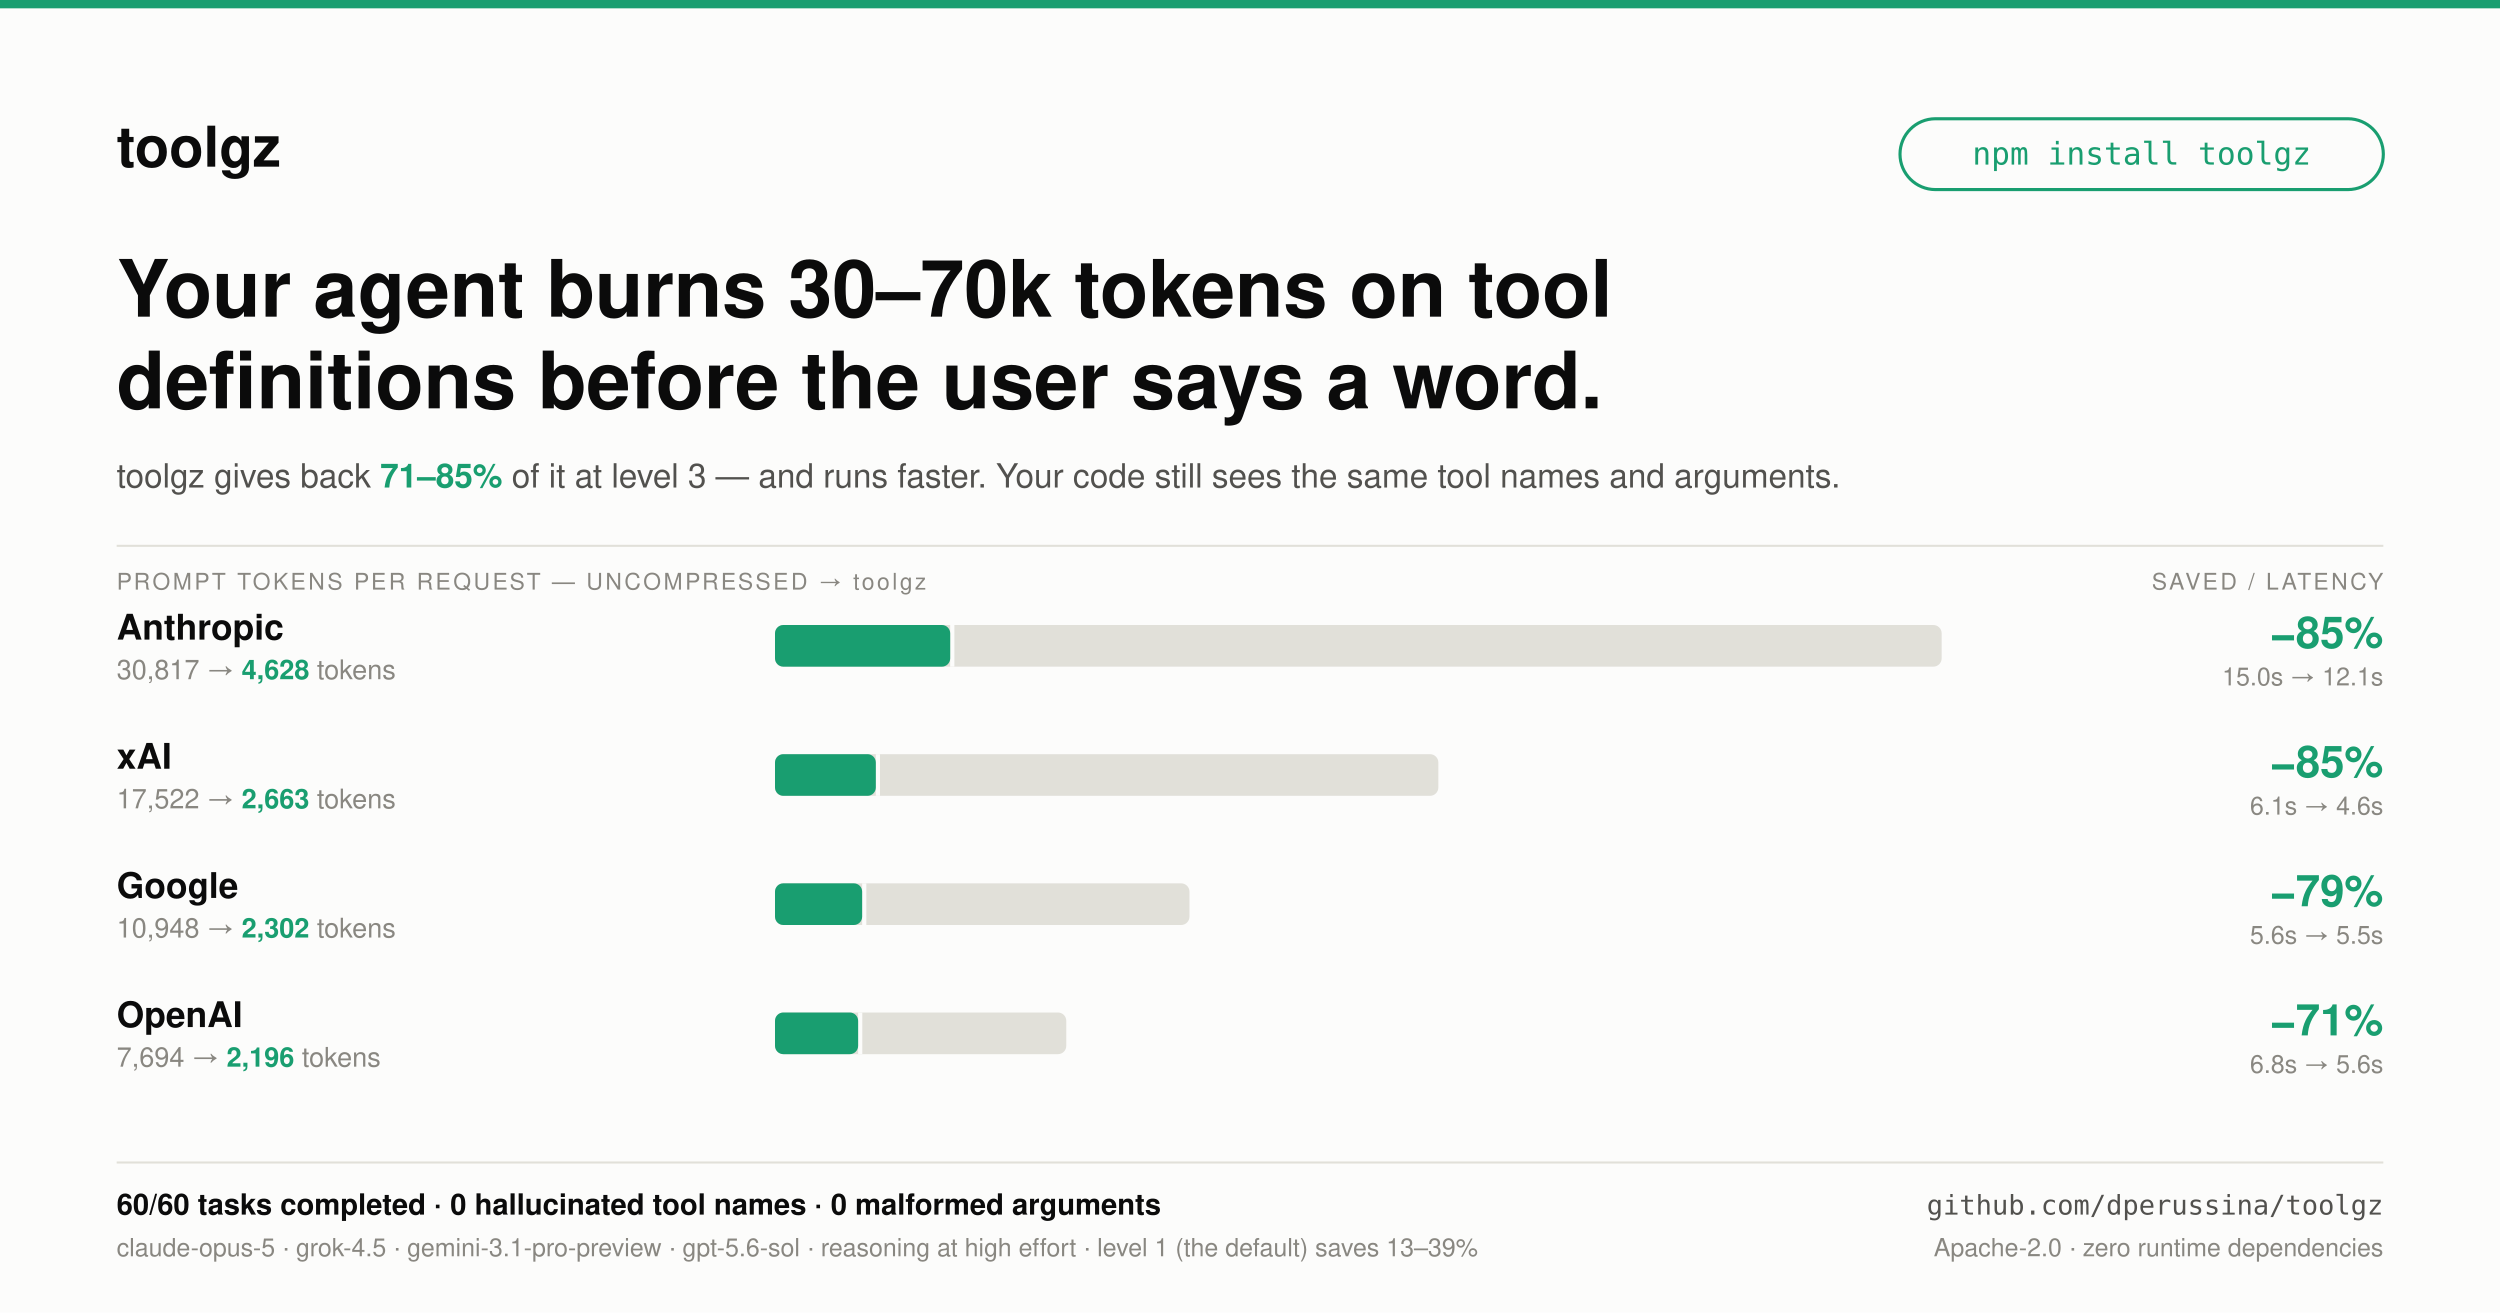
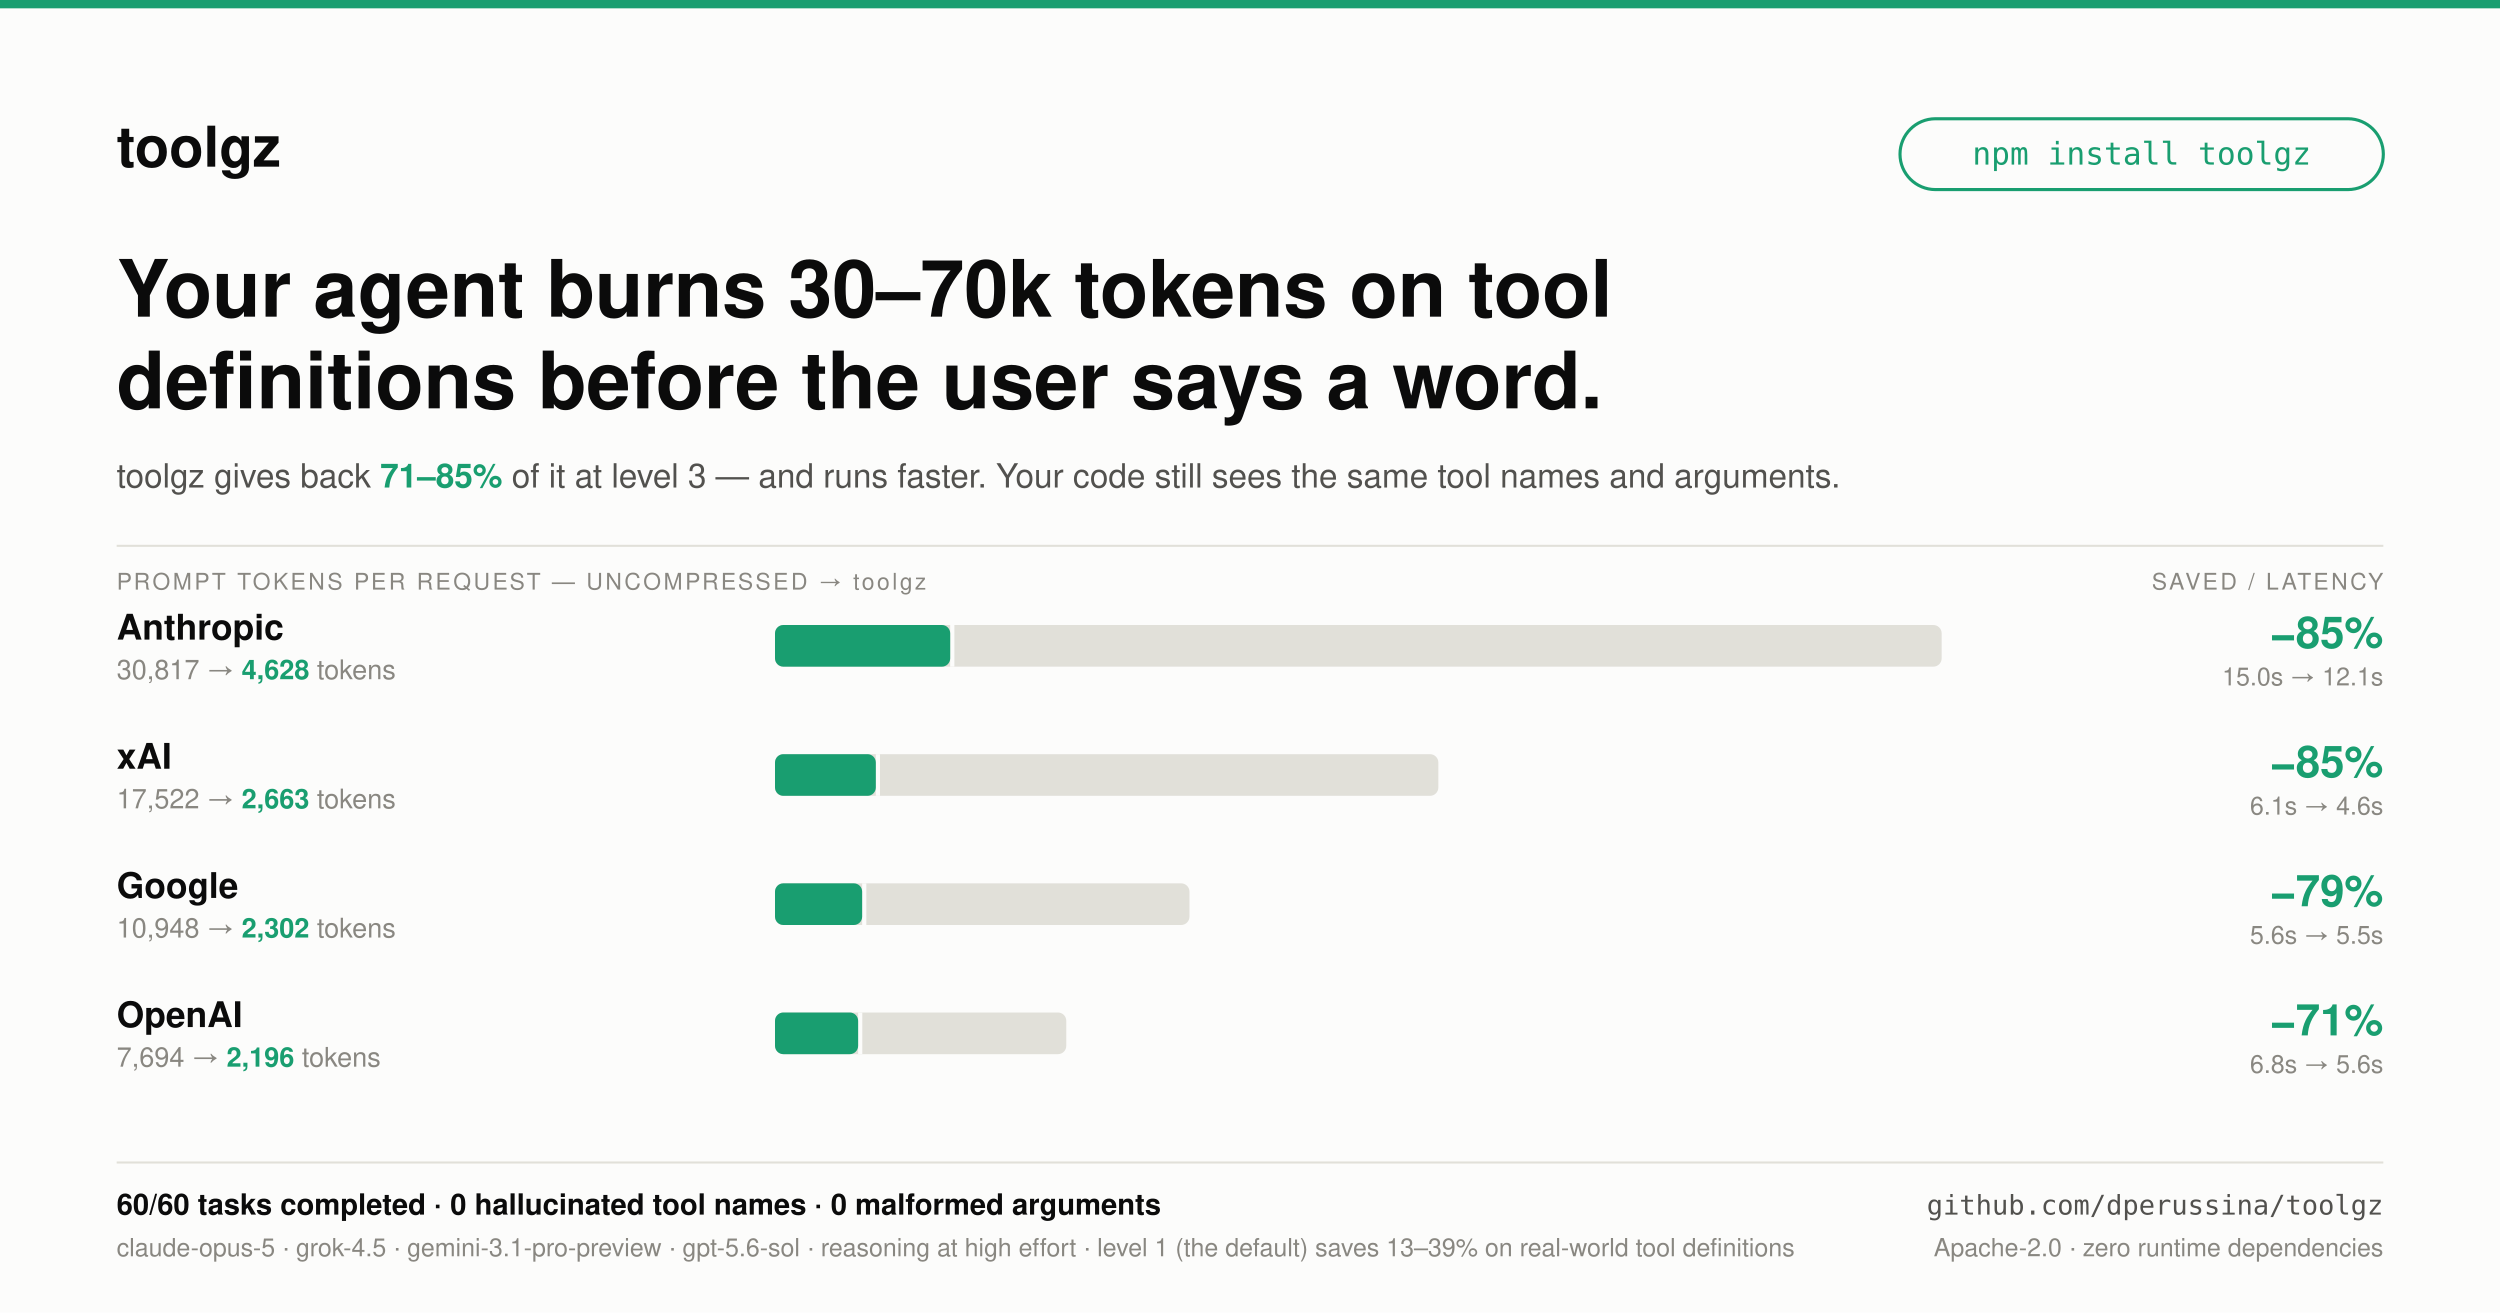
<svg xmlns="http://www.w3.org/2000/svg" width="1200" height="630" viewBox="0 0 1200 630">
  <rect width="1200" height="630" fill="#fcfcfb" />
  <rect x="0" y="0" width="1200" height="4" fill="#199e70" />
  <text x="56" y="80" font-family="Helvetica Neue, Helvetica, Arial, sans-serif" font-size="27" font-weight="700" fill="#0b0b0b">toolgz</text>
  <rect x="912" y="57" width="232" height="34" rx="17" fill="none" stroke="#199e70" stroke-width="1.5" />
  <text x="1028" y="79" text-anchor="middle" font-family="SF Mono, Menlo, DejaVu Sans Mono, monospace" font-size="15" fill="#199e70">npm install toolgz</text>
  <text x="56" y="152" font-family="Helvetica Neue, Helvetica, Arial, sans-serif" font-size="38" font-weight="700" fill="#0b0b0b">Your agent burns 30–70k tokens on tool</text>
  <text x="56" y="196" font-family="Helvetica Neue, Helvetica, Arial, sans-serif" font-size="38" font-weight="700" fill="#0b0b0b">definitions before the user says a word.</text>
  <text x="56" y="234" font-family="Helvetica Neue, Helvetica, Arial, sans-serif" font-size="16" fill="#52514e">toolgz gives back <tspan fill="#199e70" font-weight="700">71–85%</tspan> of it at level 3 — and runs faster. Your code still sees the same tool names and arguments.</text>
  <line x1="56" y1="262" x2="1144" y2="262" stroke="#e1e0d9" stroke-width="1" />
  <text x="56" y="283" font-family="Helvetica Neue, Helvetica, Arial, sans-serif" font-size="11" letter-spacing="1.2" fill="#898781">PROMPT TOKENS PER REQUEST — UNCOMPRESSED → toolgz</text>
  <text x="1144" y="283" text-anchor="end" font-family="Helvetica Neue, Helvetica, Arial, sans-serif" font-size="11" letter-spacing="1.2" fill="#898781">SAVED / LATENCY</text>
  <text x="56" y="307" font-family="Helvetica Neue, Helvetica, Arial, sans-serif" font-size="17" font-weight="600" fill="#0b0b0b">Anthropic</text>
  <text x="56" y="326" font-family="Helvetica Neue, Helvetica, Arial, sans-serif" font-size="13" fill="#898781">30,817 → <tspan fill="#199e70" font-weight="700">4,628</tspan> tokens</text>
  <rect x="372" y="300" width="560" height="20" rx="4" fill="#e1e0d9" />
  <rect x="456.099" y="300" width="2" height="20" fill="#fcfcfb" />
  <rect x="372" y="300" width="84.099" height="20" rx="4" fill="#199e70" />
  <text x="1144" y="311" text-anchor="end" font-family="Helvetica Neue, Helvetica, Arial, sans-serif" font-size="21" font-weight="700" fill="#199e70">−85%</text>
  <text x="1144" y="329" text-anchor="end" font-family="Helvetica Neue, Helvetica, Arial, sans-serif" font-size="12" fill="#898781">15.0s → 12.1s</text>
  <text x="56" y="369" font-family="Helvetica Neue, Helvetica, Arial, sans-serif" font-size="17" font-weight="600" fill="#0b0b0b">xAI</text>
  <text x="56" y="388" font-family="Helvetica Neue, Helvetica, Arial, sans-serif" font-size="13" fill="#898781">17,522 → <tspan fill="#199e70" font-weight="700">2,663</tspan> tokens</text>
  <rect x="372" y="362" width="318.406" height="20" rx="4" fill="#e1e0d9" />
  <rect x="420.391" y="362" width="2" height="20" fill="#fcfcfb" />
  <rect x="372" y="362" width="48.391" height="20" rx="4" fill="#199e70" />
  <text x="1144" y="373" text-anchor="end" font-family="Helvetica Neue, Helvetica, Arial, sans-serif" font-size="21" font-weight="700" fill="#199e70">−85%</text>
  <text x="1144" y="391" text-anchor="end" font-family="Helvetica Neue, Helvetica, Arial, sans-serif" font-size="12" fill="#898781">6.1s → 4.6s</text>
  <text x="56" y="431" font-family="Helvetica Neue, Helvetica, Arial, sans-serif" font-size="17" font-weight="600" fill="#0b0b0b">Google</text>
  <text x="56" y="450" font-family="Helvetica Neue, Helvetica, Arial, sans-serif" font-size="13" fill="#898781">10,948 → <tspan fill="#199e70" font-weight="700">2,302</tspan> tokens</text>
  <rect x="372" y="424" width="198.945" height="20" rx="4" fill="#e1e0d9" />
  <rect x="413.831" y="424" width="2" height="20" fill="#fcfcfb" />
  <rect x="372" y="424" width="41.831" height="20" rx="4" fill="#199e70" />
  <text x="1144" y="435" text-anchor="end" font-family="Helvetica Neue, Helvetica, Arial, sans-serif" font-size="21" font-weight="700" fill="#199e70">−79%</text>
  <text x="1144" y="453" text-anchor="end" font-family="Helvetica Neue, Helvetica, Arial, sans-serif" font-size="12" fill="#898781">5.6s → 5.5s</text>
  <text x="56" y="493" font-family="Helvetica Neue, Helvetica, Arial, sans-serif" font-size="17" font-weight="600" fill="#0b0b0b">OpenAI</text>
  <text x="56" y="512" font-family="Helvetica Neue, Helvetica, Arial, sans-serif" font-size="13" fill="#898781">7,694 → <tspan fill="#199e70" font-weight="700">2,196</tspan> tokens</text>
  <rect x="372" y="486" width="139.814" height="20" rx="4" fill="#e1e0d9" />
  <rect x="411.905" y="486" width="2" height="20" fill="#fcfcfb" />
  <rect x="372" y="486" width="39.905" height="20" rx="4" fill="#199e70" />
  <text x="1144" y="497" text-anchor="end" font-family="Helvetica Neue, Helvetica, Arial, sans-serif" font-size="21" font-weight="700" fill="#199e70">−71%</text>
  <text x="1144" y="515" text-anchor="end" font-family="Helvetica Neue, Helvetica, Arial, sans-serif" font-size="12" fill="#898781">6.8s → 5.6s</text>
  <line x1="56" y1="558" x2="1144" y2="558" stroke="#e1e0d9" stroke-width="1" />
  <text x="56" y="583" font-family="Helvetica Neue, Helvetica, Arial, sans-serif" font-size="14" font-weight="600" fill="#0b0b0b">60/60 tasks completed · 0 hallucinated tool names · 0 malformed arguments</text>
-   <text x="56" y="603" font-family="Helvetica Neue, Helvetica, Arial, sans-serif" font-size="12" fill="#898781">claude-opus-5 · grok-4.5 · gemini-3.1-pro-preview · gpt-5.6-sol · reasoning at high effort · level 1 (the default) saves 13–39%</text>
+   <text x="56" y="603" font-family="Helvetica Neue, Helvetica, Arial, sans-serif" font-size="12" fill="#898781">claude-opus-5 · grok-4.5 · gemini-3.1-pro-preview · gpt-5.6-sol · reasoning at high effort · level 1 (the default) saves 13–39% on real-world tool definitions</text>
  <text x="1144" y="583" text-anchor="end" font-family="SF Mono, Menlo, DejaVu Sans Mono, monospace" font-size="13" fill="#52514e">github.com/dperussina/toolgz</text>
  <text x="1144" y="603" text-anchor="end" font-family="Helvetica Neue, Helvetica, Arial, sans-serif" font-size="12" fill="#898781">Apache-2.0 · zero runtime dependencies</text>
</svg>
